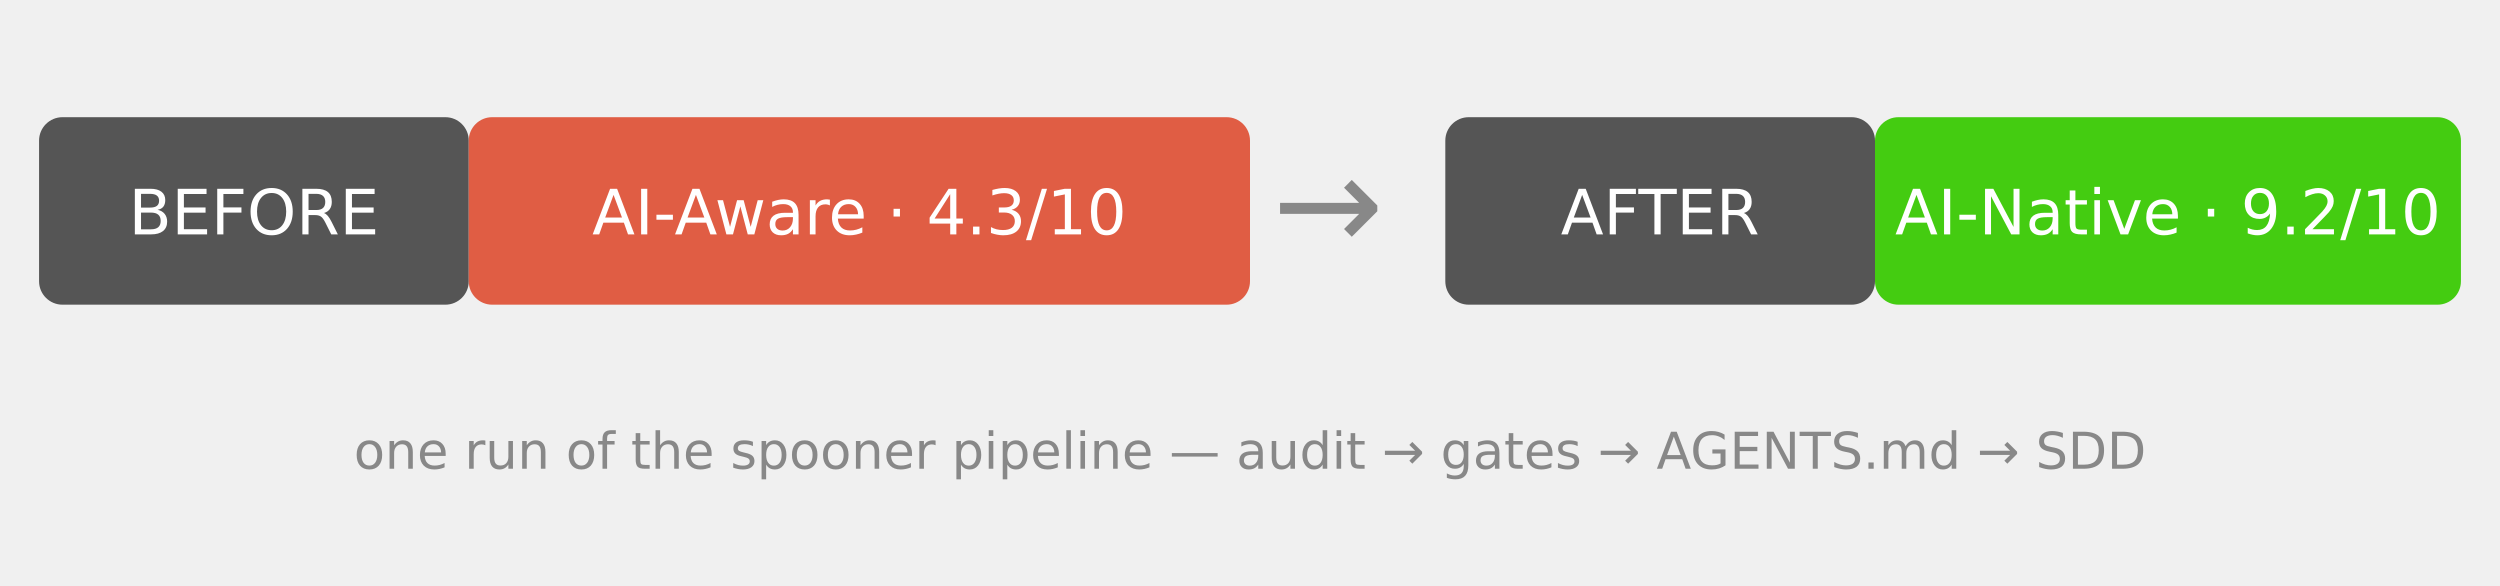
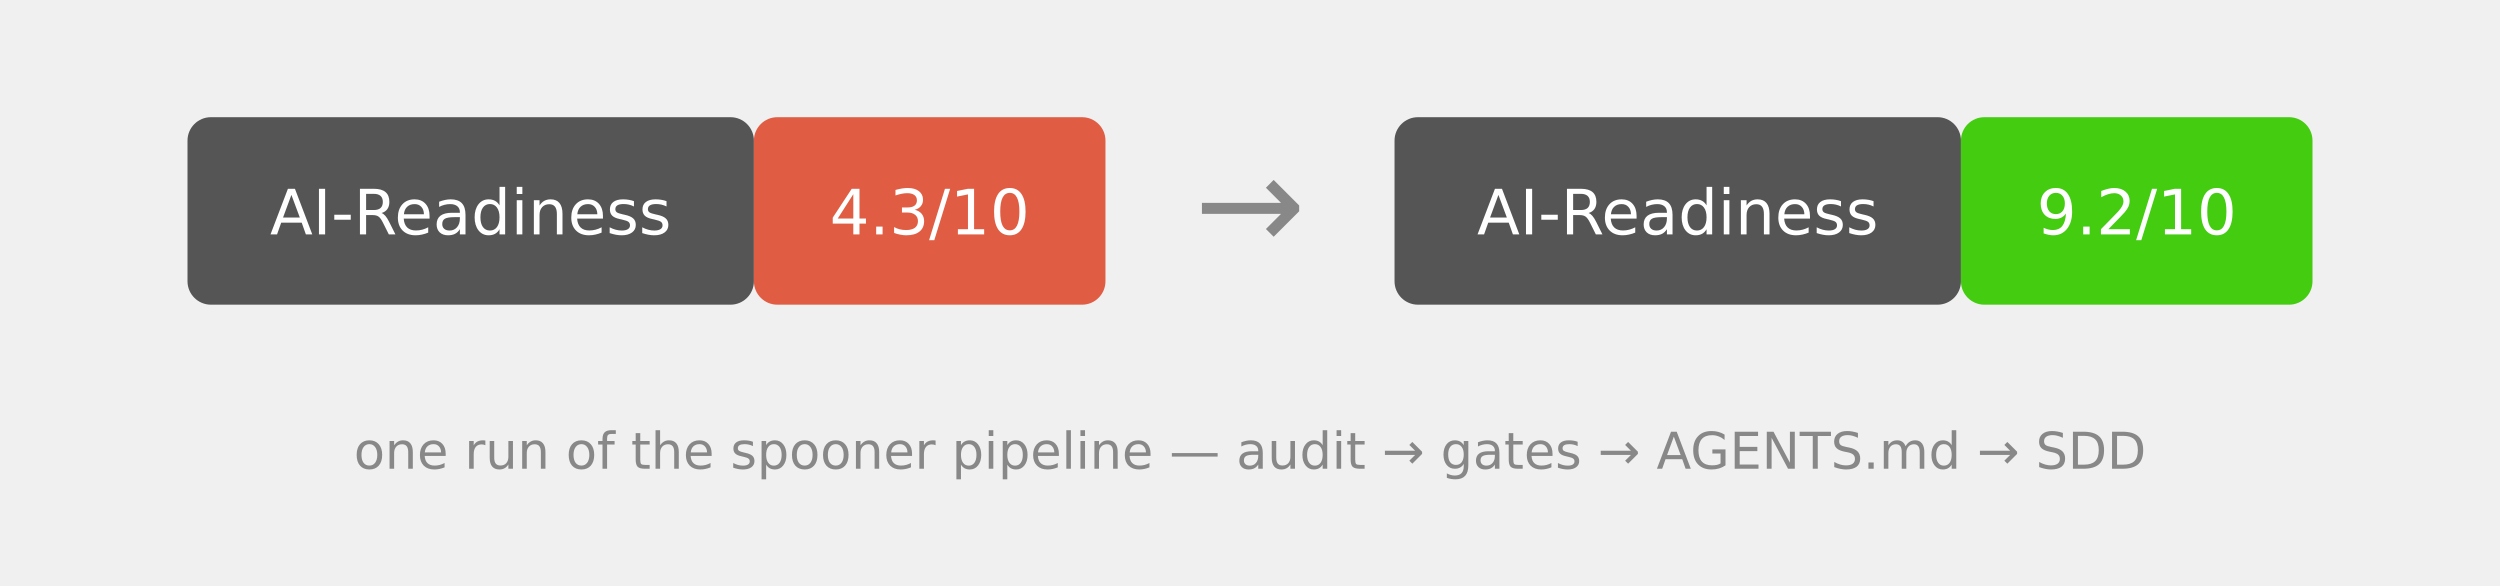
- <svg xmlns="http://www.w3.org/2000/svg" width="640" height="150" role="img" aria-label="AI readiness before and after the spooner transform: 4.3/10 AI-Aware becomes 9.2/10 AI-Native">
-   <rect x="10" y="30" width="110" height="48" rx="6" fill="#555" />
-   <text x="65" y="60" font-family="Verdana,Geneva,DejaVu Sans,sans-serif" font-size="16" fill="#fff" text-anchor="middle">BEFORE</text>
-   <rect x="120" y="30" width="200" height="48" rx="6" fill="#e05d44" />
-   <text x="220" y="60" font-family="Verdana,Geneva,DejaVu Sans,sans-serif" font-size="16" fill="#fff" text-anchor="middle">AI-Aware · 4.3/10</text>
-   <text x="340" y="64" font-family="Verdana,Geneva,DejaVu Sans,sans-serif" font-size="34" fill="#888" text-anchor="middle">→</text>
-   <rect x="370" y="30" width="110" height="48" rx="6" fill="#555" />
-   <text x="425" y="60" font-family="Verdana,Geneva,DejaVu Sans,sans-serif" font-size="16" fill="#fff" text-anchor="middle">AFTER</text>
-   <rect x="480" y="30" width="150" height="48" rx="6" fill="#4c1" />
-   <text x="555" y="60" font-family="Verdana,Geneva,DejaVu Sans,sans-serif" font-size="16" fill="#fff" text-anchor="middle">AI-Native · 9.2/10</text>
+ <svg xmlns="http://www.w3.org/2000/svg" width="640" height="150" viewBox="0 0 640 150" role="img" aria-label="AI-Readiness: 4.3/10 becomes 9.2/10 after one spooner transform">
+   <rect x="48" y="30" width="145" height="48" rx="6" fill="#555" />
+   <text x="120.5" y="60" font-family="Verdana,Geneva,DejaVu Sans,sans-serif" font-size="16" fill="#fff" text-anchor="middle">AI-Readiness</text>
+   <rect x="193" y="30" width="90" height="48" rx="6" fill="#e05d44" />
+   <text x="238" y="60" font-family="Verdana,Geneva,DejaVu Sans,sans-serif" font-size="16" fill="#fff" text-anchor="middle">4.3/10</text>
+   <text x="320" y="64" font-family="Verdana,Geneva,DejaVu Sans,sans-serif" font-size="34" fill="#888" text-anchor="middle">→</text>
+   <rect x="357" y="30" width="145" height="48" rx="6" fill="#555" />
+   <text x="429.5" y="60" font-family="Verdana,Geneva,DejaVu Sans,sans-serif" font-size="16" fill="#fff" text-anchor="middle">AI-Readiness</text>
+   <rect x="502" y="30" width="90" height="48" rx="6" fill="#4c1" />
+   <text x="547" y="60" font-family="Verdana,Geneva,DejaVu Sans,sans-serif" font-size="16" fill="#fff" text-anchor="middle">9.2/10</text>
  <text x="320" y="120" font-family="Verdana,Geneva,DejaVu Sans,sans-serif" font-size="13" fill="#888" text-anchor="middle">one run of the spooner pipeline — audit → gates → AGENTS.md → SDD</text>
</svg>
